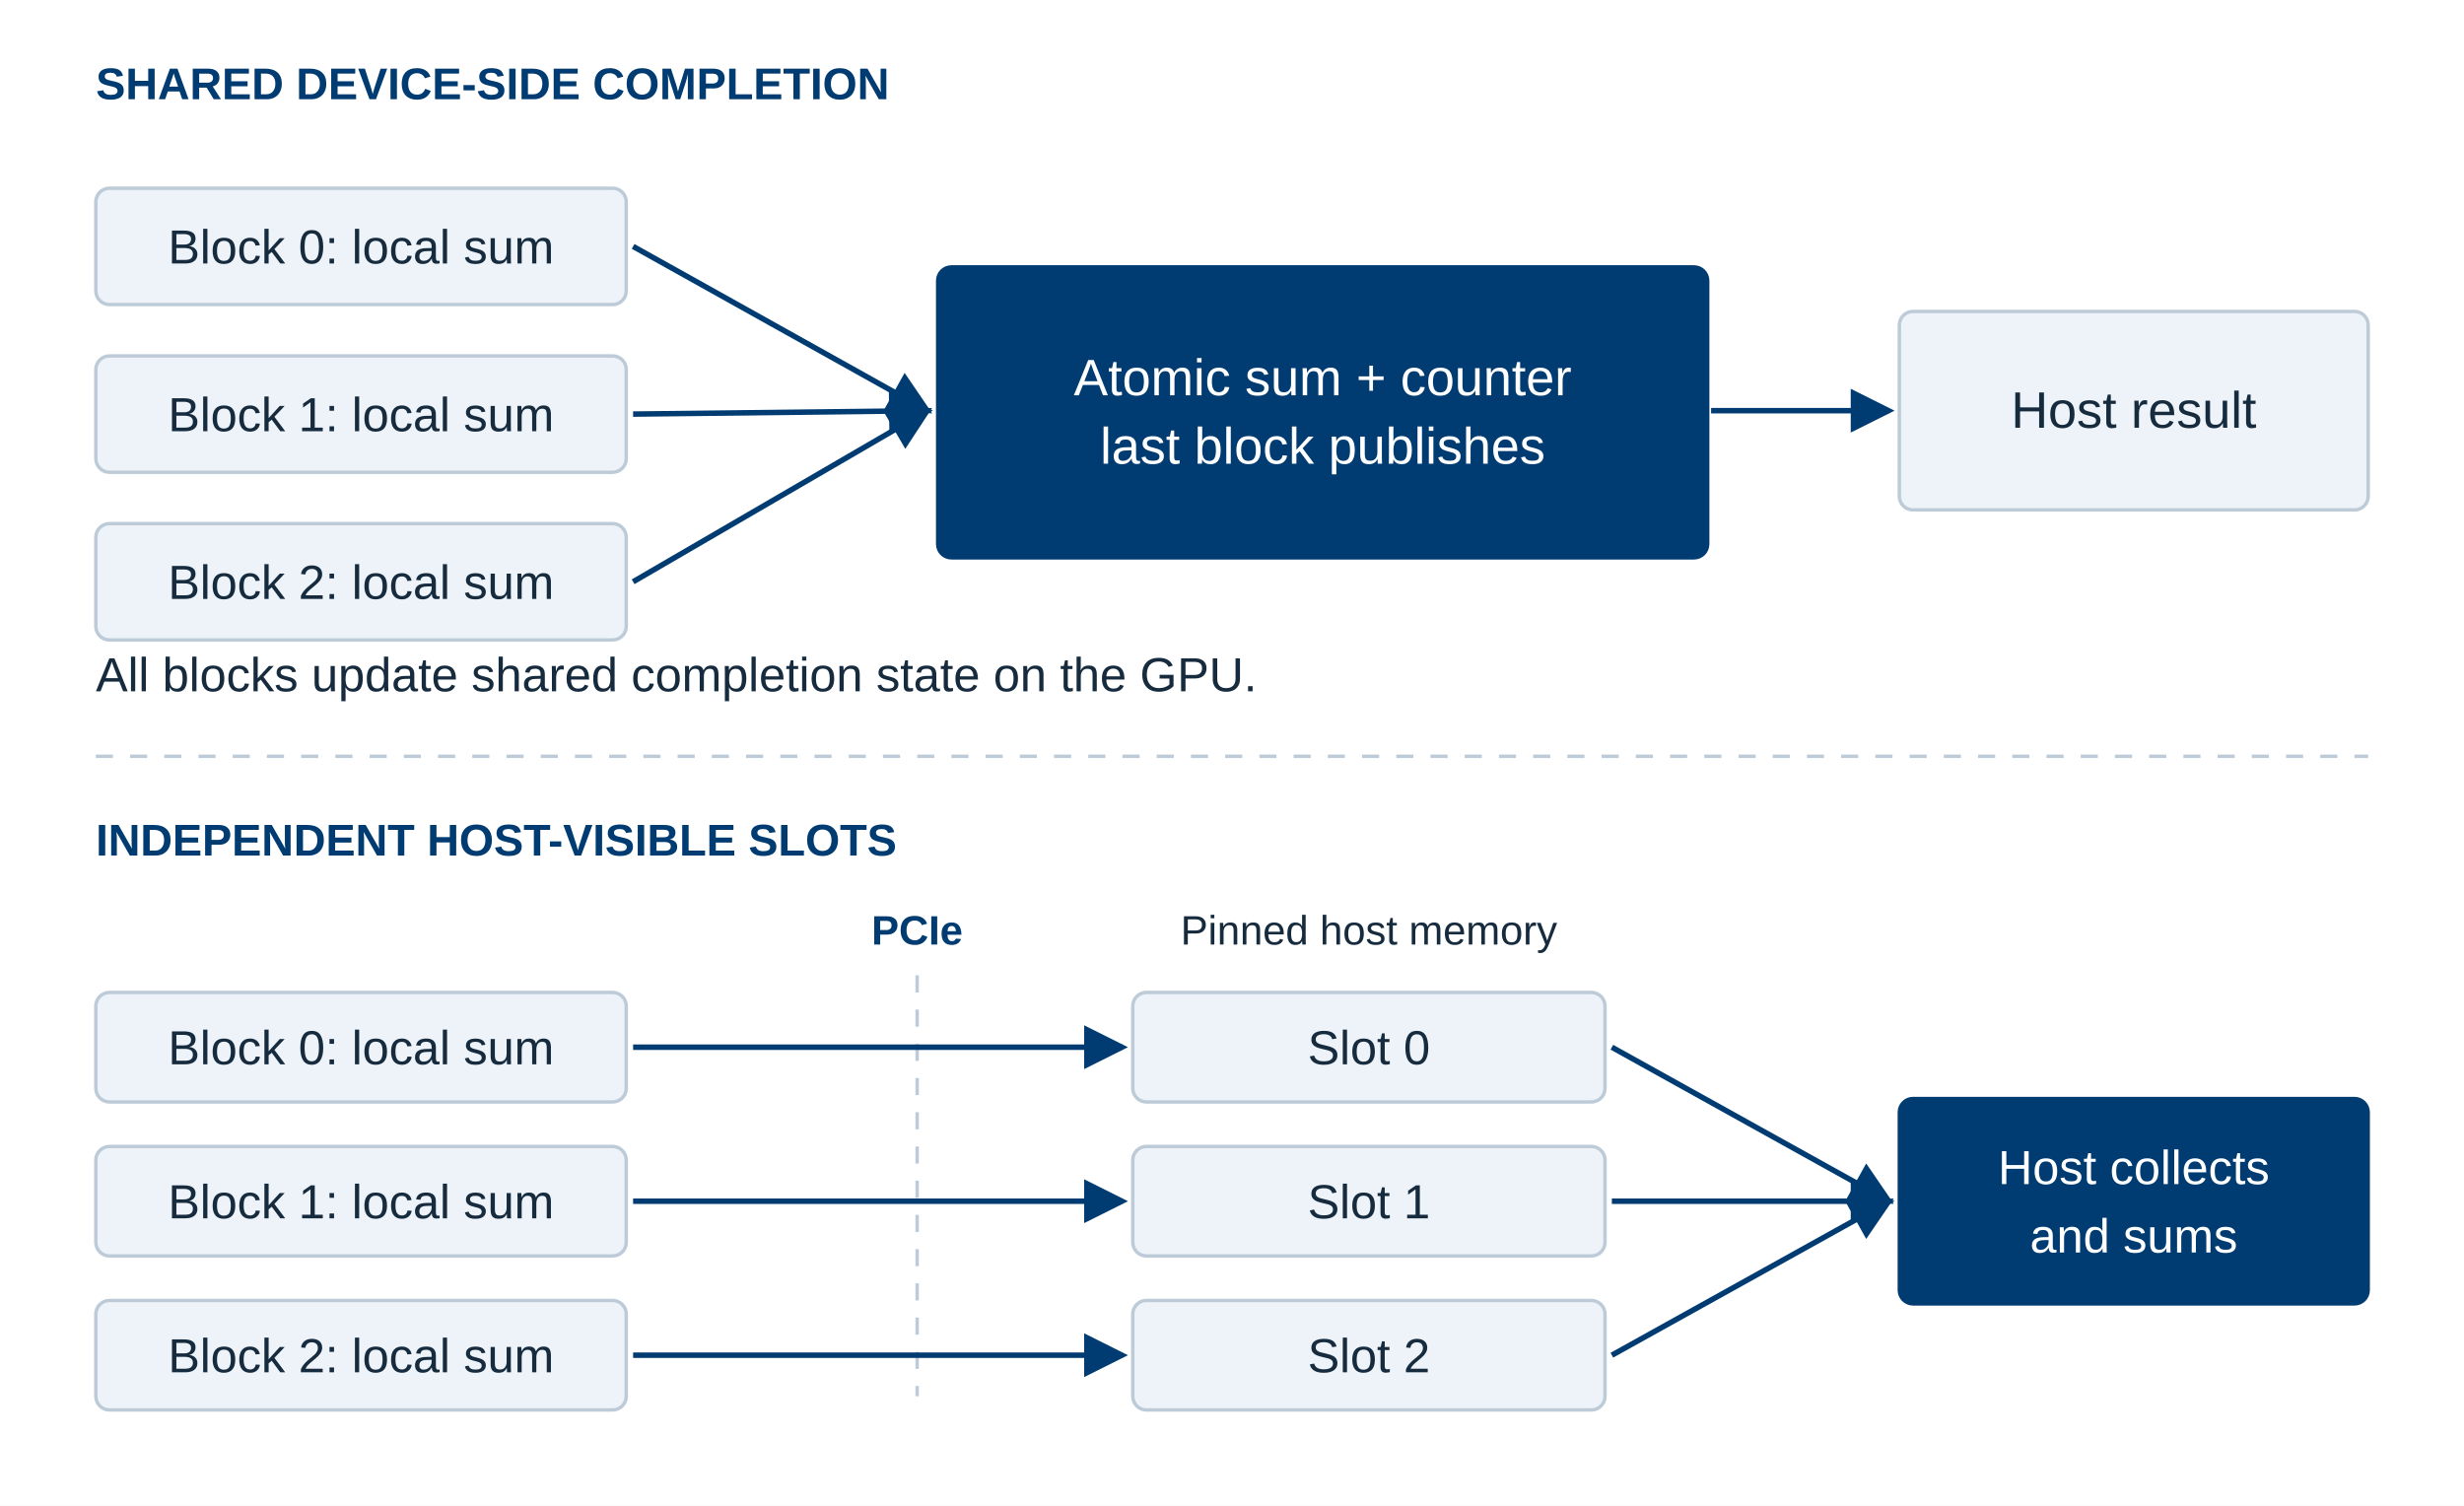
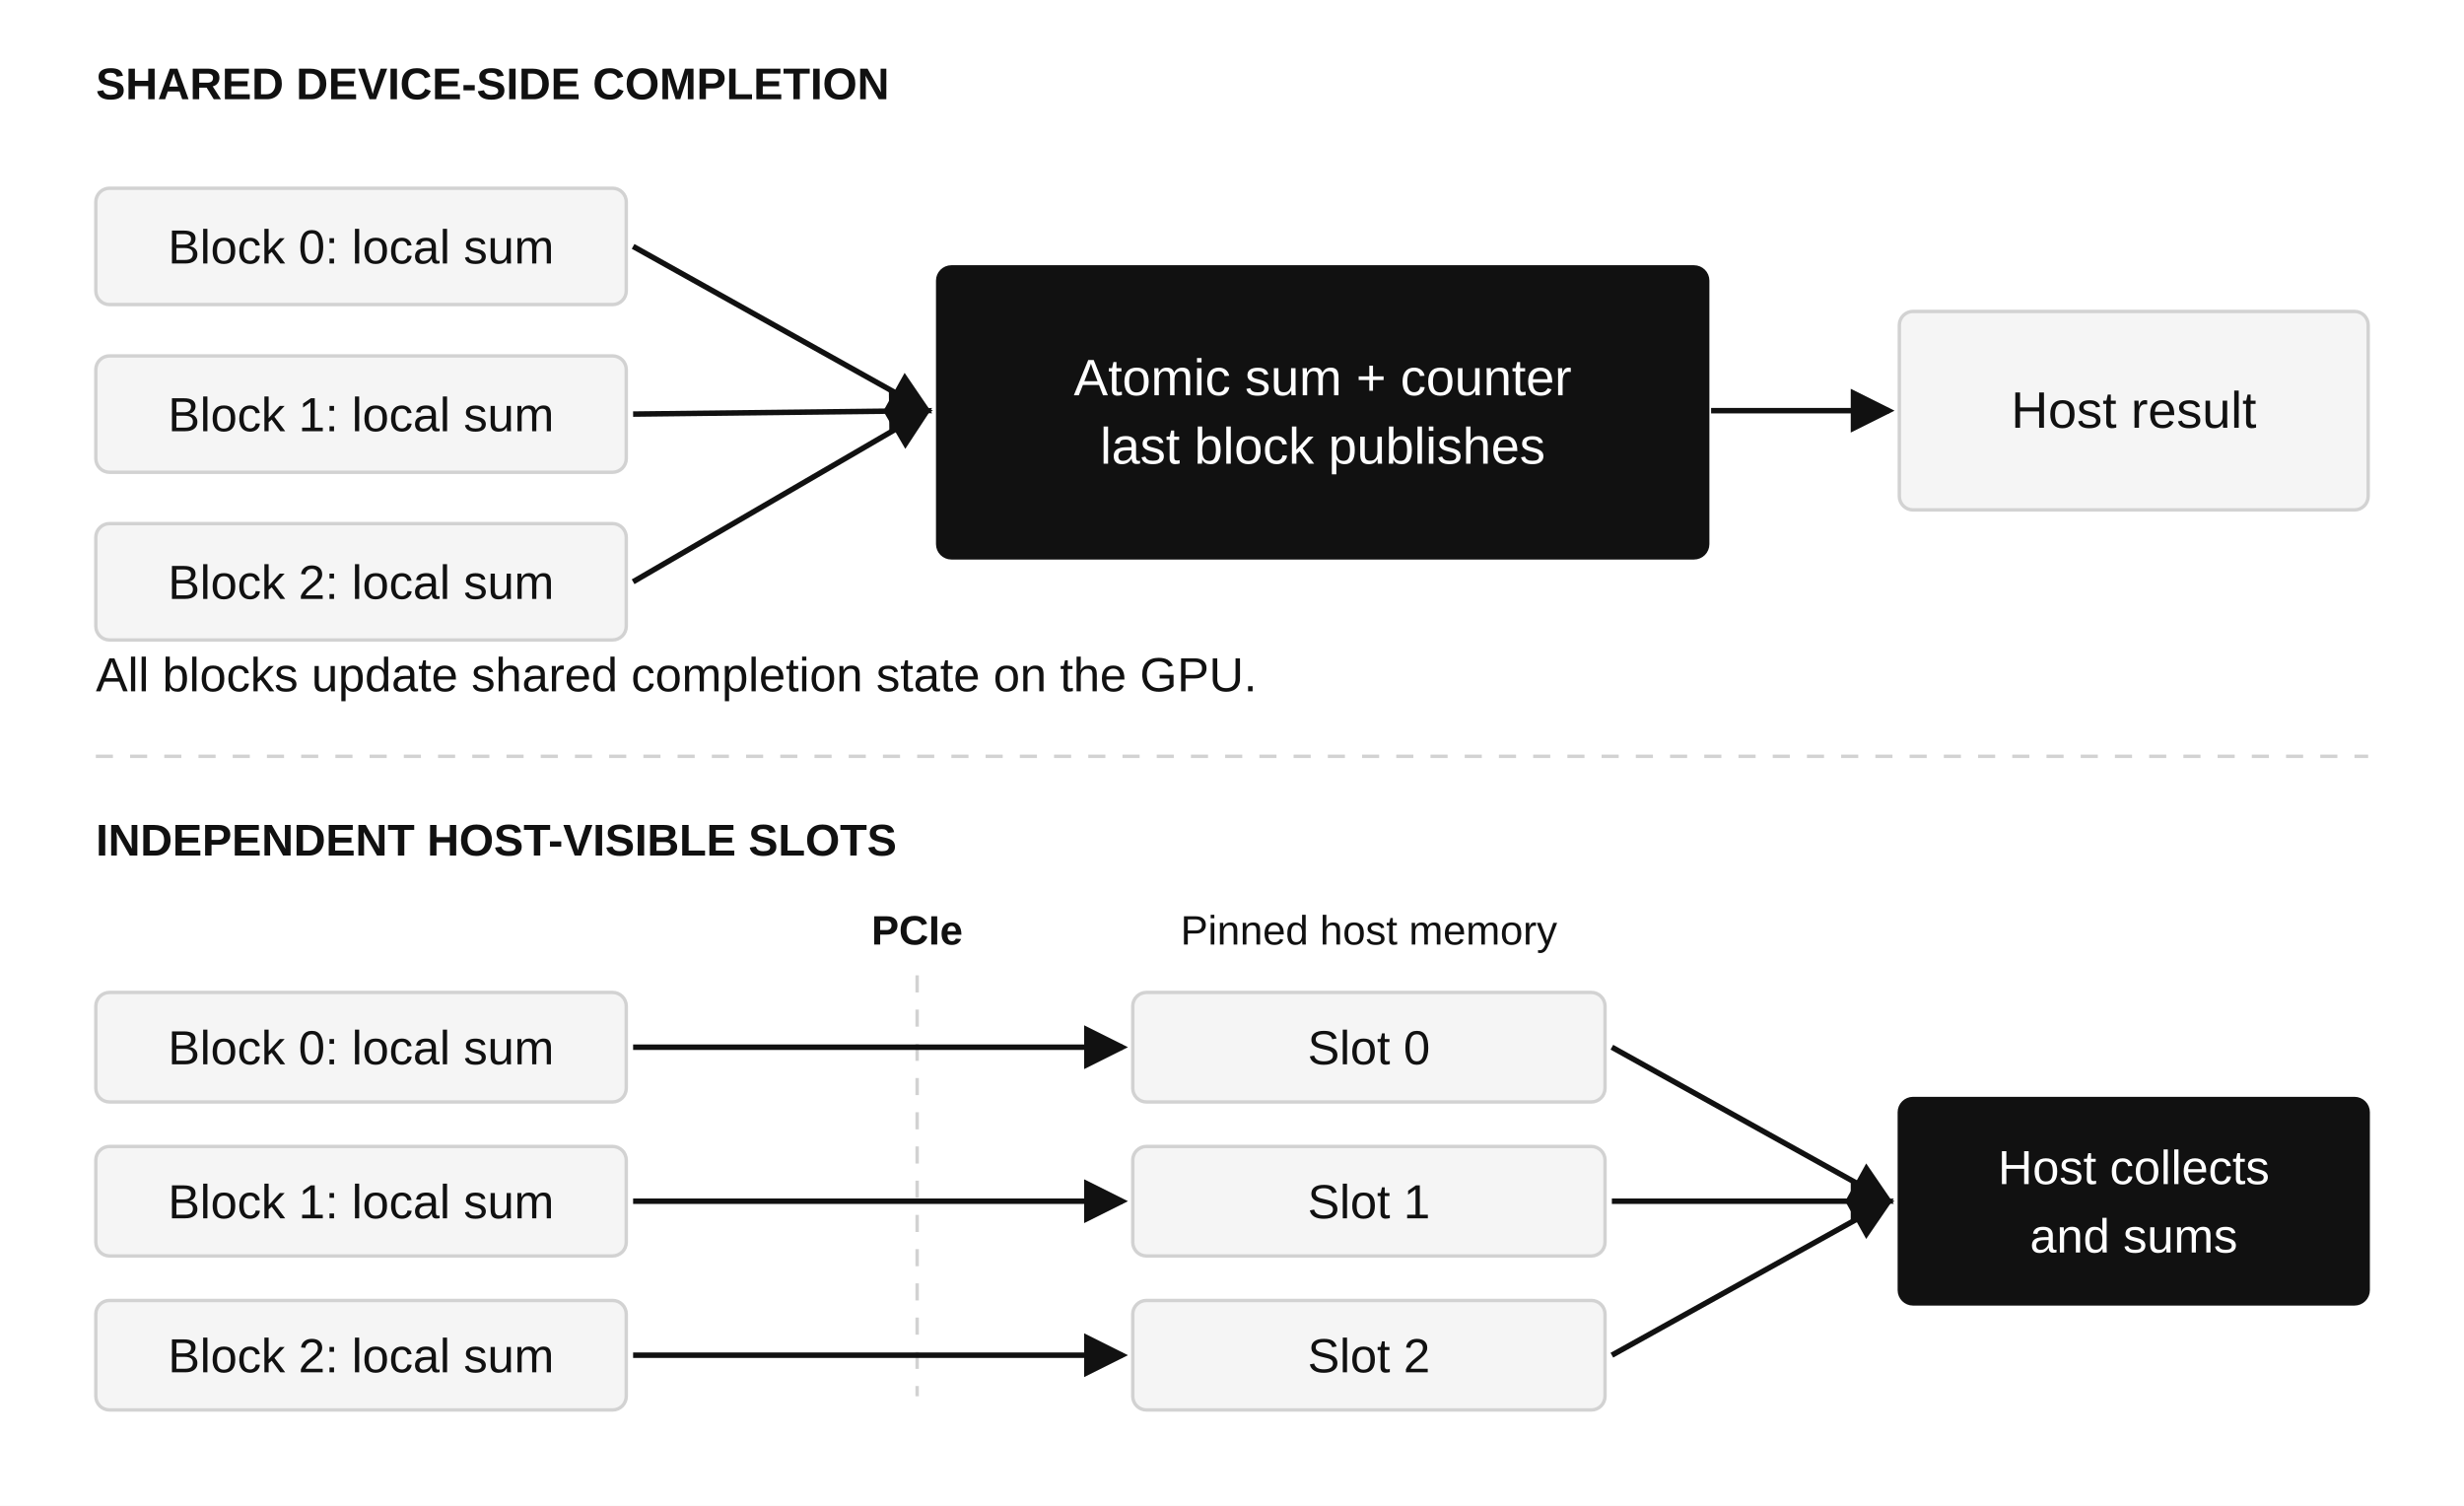
<svg xmlns="http://www.w3.org/2000/svg" width="720" height="440" viewBox="0 0 720 440" role="img" aria-labelledby="title">
  <defs>
    <marker id="arrow" markerWidth="8" markerHeight="8" refX="7" refY="4" orient="auto">
-       <path d="M0 0 L8 4 L0 8Z" fill="#003b71" />
+       <path d="M0 0 L8 4 L0 8Z" fill="#111111" />
    </marker>
  </defs>
  <rect width="720" height="440" fill="white" />
-   <g font-family="Arial, Helvetica, sans-serif" fill="#172b3e">
-     <text x="28" y="29" font-size="13" font-weight="600" text-anchor="start" fill="#003b71">SHARED DEVICE-SIDE COMPLETION</text>
-     <rect x="28" y="55" width="155" height="34" rx="4" fill="#edf3f8" stroke="#bccbd7" />
-     <text x="105.5" y="77.0" font-size="14" font-weight="400" text-anchor="middle" fill="#172b3e">Block 0: local sum</text>
-     <path d="M185 72 L271 120" fill="none" stroke="#003b71" stroke-width="1.6" marker-end="url(#arrow)" />
-     <rect x="28" y="104" width="155" height="34" rx="4" fill="#edf3f8" stroke="#bccbd7" />
-     <text x="105.5" y="126.0" font-size="14" font-weight="400" text-anchor="middle" fill="#172b3e">Block 1: local sum</text>
-     <path d="M185 121 L271 120" fill="none" stroke="#003b71" stroke-width="1.6" marker-end="url(#arrow)" />
-     <rect x="28" y="153" width="155" height="34" rx="4" fill="#edf3f8" stroke="#bccbd7" />
-     <text x="105.5" y="175.0" font-size="14" font-weight="400" text-anchor="middle" fill="#172b3e">Block 2: local sum</text>
-     <path d="M185 170 L271 120" fill="none" stroke="#003b71" stroke-width="1.6" marker-end="url(#arrow)" />
-     <rect x="274" y="78" width="225" height="85" rx="4" fill="#003b71" stroke="#003b71" />
+   <g font-family="Arial, Helvetica, sans-serif" fill="#111111">
+     <text x="28" y="29" font-size="13" font-weight="600" text-anchor="start" fill="#111111">SHARED DEVICE-SIDE COMPLETION</text>
+     <rect x="28" y="55" width="155" height="34" rx="4" fill="#f5f5f5" stroke="#d2d2d2" />
+     <text x="105.5" y="77.0" font-size="14" font-weight="400" text-anchor="middle" fill="#111111">Block 0: local sum</text>
+     <path d="M185 72 L271 120" fill="none" stroke="#111111" stroke-width="1.6" marker-end="url(#arrow)" />
+     <rect x="28" y="104" width="155" height="34" rx="4" fill="#f5f5f5" stroke="#d2d2d2" />
+     <text x="105.5" y="126.0" font-size="14" font-weight="400" text-anchor="middle" fill="#111111">Block 1: local sum</text>
+     <path d="M185 121 L271 120" fill="none" stroke="#111111" stroke-width="1.6" marker-end="url(#arrow)" />
+     <rect x="28" y="153" width="155" height="34" rx="4" fill="#f5f5f5" stroke="#d2d2d2" />
+     <text x="105.5" y="175.0" font-size="14" font-weight="400" text-anchor="middle" fill="#111111">Block 2: local sum</text>
+     <path d="M185 170 L271 120" fill="none" stroke="#111111" stroke-width="1.6" marker-end="url(#arrow)" />
+     <rect x="274" y="78" width="225" height="85" rx="4" fill="#111111" stroke="#111111" />
    <text x="386.5" y="115.5" font-size="15" font-weight="400" text-anchor="middle" fill="white">Atomic sum + counter</text>
    <text x="386.5" y="135.5" font-size="15" font-weight="400" text-anchor="middle" fill="white">last block publishes</text>
-     <rect x="555" y="91" width="137" height="58" rx="4" fill="#edf3f8" stroke="#bccbd7" />
-     <text x="623.5" y="125.0" font-size="15" font-weight="400" text-anchor="middle" fill="#172b3e">Host result</text>
-     <path d="M500 120 L552 120" fill="none" stroke="#003b71" stroke-width="1.6" marker-end="url(#arrow)" />
-     <text x="28" y="202" font-size="14" font-weight="400" text-anchor="start" fill="#172b3e">All blocks update shared completion state on the GPU.</text>
-     <path d="M28 221 L692 221" fill="none" stroke="#bccbd7" stroke-dasharray="5 5" />
-     <text x="28" y="250" font-size="13" font-weight="600" text-anchor="start" fill="#003b71">INDEPENDENT HOST-VISIBLE SLOTS</text>
-     <text x="268" y="276" font-size="12" font-weight="600" text-anchor="middle" fill="#003b71">PCIe</text>
-     <text x="400" y="276" font-size="12" font-weight="400" text-anchor="middle" fill="#172b3e">Pinned host memory</text>
-     <path d="M268 285 L268 408" fill="none" stroke="#bccbd7" stroke-dasharray="5 5" />
-     <rect x="28" y="290" width="155" height="32" rx="4" fill="#edf3f8" stroke="#bccbd7" />
-     <text x="105.5" y="311.0" font-size="14" font-weight="400" text-anchor="middle" fill="#172b3e">Block 0: local sum</text>
-     <rect x="331" y="290" width="138" height="32" rx="4" fill="#edf3f8" stroke="#bccbd7" />
-     <text x="400.0" y="311.0" font-size="14" font-weight="400" text-anchor="middle" fill="#172b3e">Slot 0</text>
-     <path d="M185 306 L328 306" fill="none" stroke="#003b71" stroke-width="1.6" marker-end="url(#arrow)" />
-     <path d="M471 306 L552 351" fill="none" stroke="#003b71" stroke-width="1.6" marker-end="url(#arrow)" />
-     <rect x="28" y="335" width="155" height="32" rx="4" fill="#edf3f8" stroke="#bccbd7" />
-     <text x="105.5" y="356.0" font-size="14" font-weight="400" text-anchor="middle" fill="#172b3e">Block 1: local sum</text>
-     <rect x="331" y="335" width="138" height="32" rx="4" fill="#edf3f8" stroke="#bccbd7" />
-     <text x="400.0" y="356.0" font-size="14" font-weight="400" text-anchor="middle" fill="#172b3e">Slot 1</text>
-     <path d="M185 351 L328 351" fill="none" stroke="#003b71" stroke-width="1.6" marker-end="url(#arrow)" />
-     <path d="M471 351 L552 351" fill="none" stroke="#003b71" stroke-width="1.6" marker-end="url(#arrow)" />
-     <rect x="28" y="380" width="155" height="32" rx="4" fill="#edf3f8" stroke="#bccbd7" />
-     <text x="105.5" y="401.0" font-size="14" font-weight="400" text-anchor="middle" fill="#172b3e">Block 2: local sum</text>
-     <rect x="331" y="380" width="138" height="32" rx="4" fill="#edf3f8" stroke="#bccbd7" />
-     <text x="400.0" y="401.0" font-size="14" font-weight="400" text-anchor="middle" fill="#172b3e">Slot 2</text>
-     <path d="M185 396 L328 396" fill="none" stroke="#003b71" stroke-width="1.6" marker-end="url(#arrow)" />
-     <path d="M471 396 L552 351" fill="none" stroke="#003b71" stroke-width="1.6" marker-end="url(#arrow)" />
-     <rect x="555" y="321" width="137" height="60" rx="4" fill="#003b71" stroke="#003b71" />
+     <rect x="555" y="91" width="137" height="58" rx="4" fill="#f5f5f5" stroke="#d2d2d2" />
+     <text x="623.5" y="125.0" font-size="15" font-weight="400" text-anchor="middle" fill="#111111">Host result</text>
+     <path d="M500 120 L552 120" fill="none" stroke="#111111" stroke-width="1.6" marker-end="url(#arrow)" />
+     <text x="28" y="202" font-size="14" font-weight="400" text-anchor="start" fill="#111111">All blocks update shared completion state on the GPU.</text>
+     <path d="M28 221 L692 221" fill="none" stroke="#d2d2d2" stroke-dasharray="5 5" />
+     <text x="28" y="250" font-size="13" font-weight="600" text-anchor="start" fill="#111111">INDEPENDENT HOST-VISIBLE SLOTS</text>
+     <text x="268" y="276" font-size="12" font-weight="600" text-anchor="middle" fill="#111111">PCIe</text>
+     <text x="400" y="276" font-size="12" font-weight="400" text-anchor="middle" fill="#111111">Pinned host memory</text>
+     <path d="M268 285 L268 408" fill="none" stroke="#d2d2d2" stroke-dasharray="5 5" />
+     <rect x="28" y="290" width="155" height="32" rx="4" fill="#f5f5f5" stroke="#d2d2d2" />
+     <text x="105.5" y="311.0" font-size="14" font-weight="400" text-anchor="middle" fill="#111111">Block 0: local sum</text>
+     <rect x="331" y="290" width="138" height="32" rx="4" fill="#f5f5f5" stroke="#d2d2d2" />
+     <text x="400.0" y="311.0" font-size="14" font-weight="400" text-anchor="middle" fill="#111111">Slot 0</text>
+     <path d="M185 306 L328 306" fill="none" stroke="#111111" stroke-width="1.6" marker-end="url(#arrow)" />
+     <path d="M471 306 L552 351" fill="none" stroke="#111111" stroke-width="1.6" marker-end="url(#arrow)" />
+     <rect x="28" y="335" width="155" height="32" rx="4" fill="#f5f5f5" stroke="#d2d2d2" />
+     <text x="105.5" y="356.0" font-size="14" font-weight="400" text-anchor="middle" fill="#111111">Block 1: local sum</text>
+     <rect x="331" y="335" width="138" height="32" rx="4" fill="#f5f5f5" stroke="#d2d2d2" />
+     <text x="400.0" y="356.0" font-size="14" font-weight="400" text-anchor="middle" fill="#111111">Slot 1</text>
+     <path d="M185 351 L328 351" fill="none" stroke="#111111" stroke-width="1.6" marker-end="url(#arrow)" />
+     <path d="M471 351 L552 351" fill="none" stroke="#111111" stroke-width="1.6" marker-end="url(#arrow)" />
+     <rect x="28" y="380" width="155" height="32" rx="4" fill="#f5f5f5" stroke="#d2d2d2" />
+     <text x="105.5" y="401.0" font-size="14" font-weight="400" text-anchor="middle" fill="#111111">Block 2: local sum</text>
+     <rect x="331" y="380" width="138" height="32" rx="4" fill="#f5f5f5" stroke="#d2d2d2" />
+     <text x="400.0" y="401.0" font-size="14" font-weight="400" text-anchor="middle" fill="#111111">Slot 2</text>
+     <path d="M185 396 L328 396" fill="none" stroke="#111111" stroke-width="1.6" marker-end="url(#arrow)" />
+     <path d="M471 396 L552 351" fill="none" stroke="#111111" stroke-width="1.6" marker-end="url(#arrow)" />
+     <rect x="555" y="321" width="137" height="60" rx="4" fill="#111111" stroke="#111111" />
    <text x="623.5" y="346.0" font-size="14" font-weight="400" text-anchor="middle" fill="white">Host collects</text>
    <text x="623.5" y="366.0" font-size="14" font-weight="400" text-anchor="middle" fill="white">and sums</text>
  </g>
</svg>
